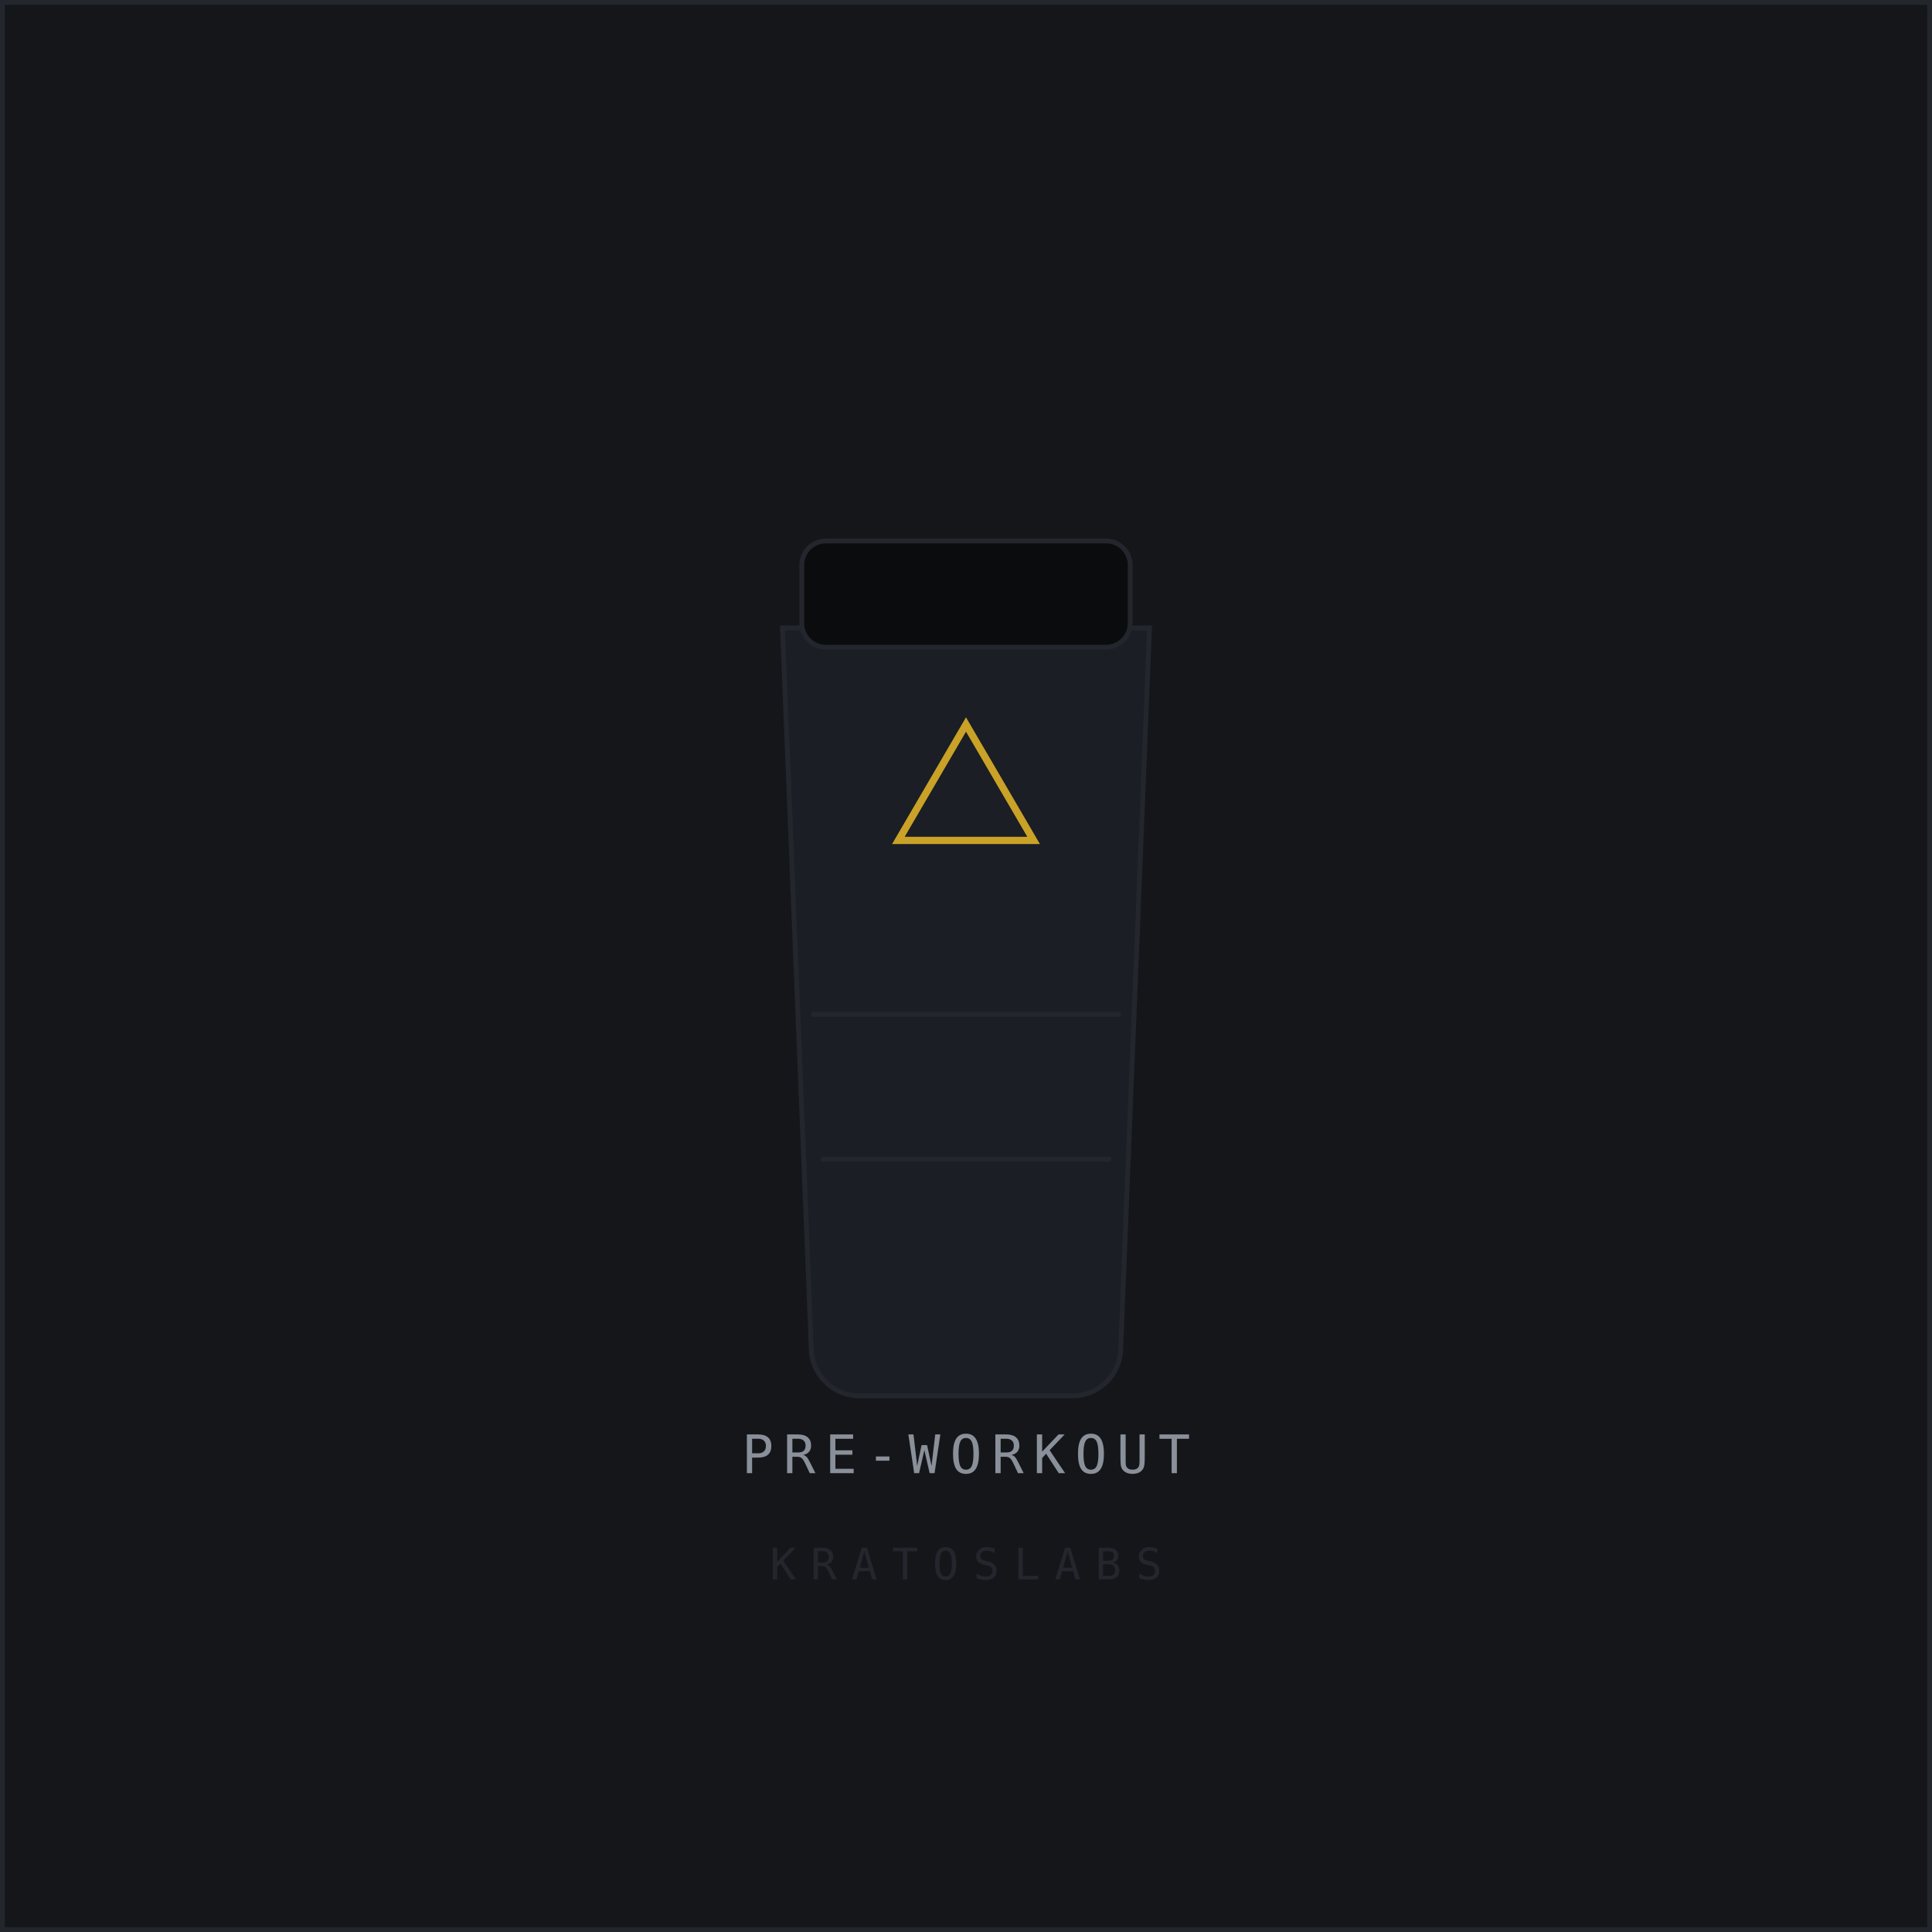
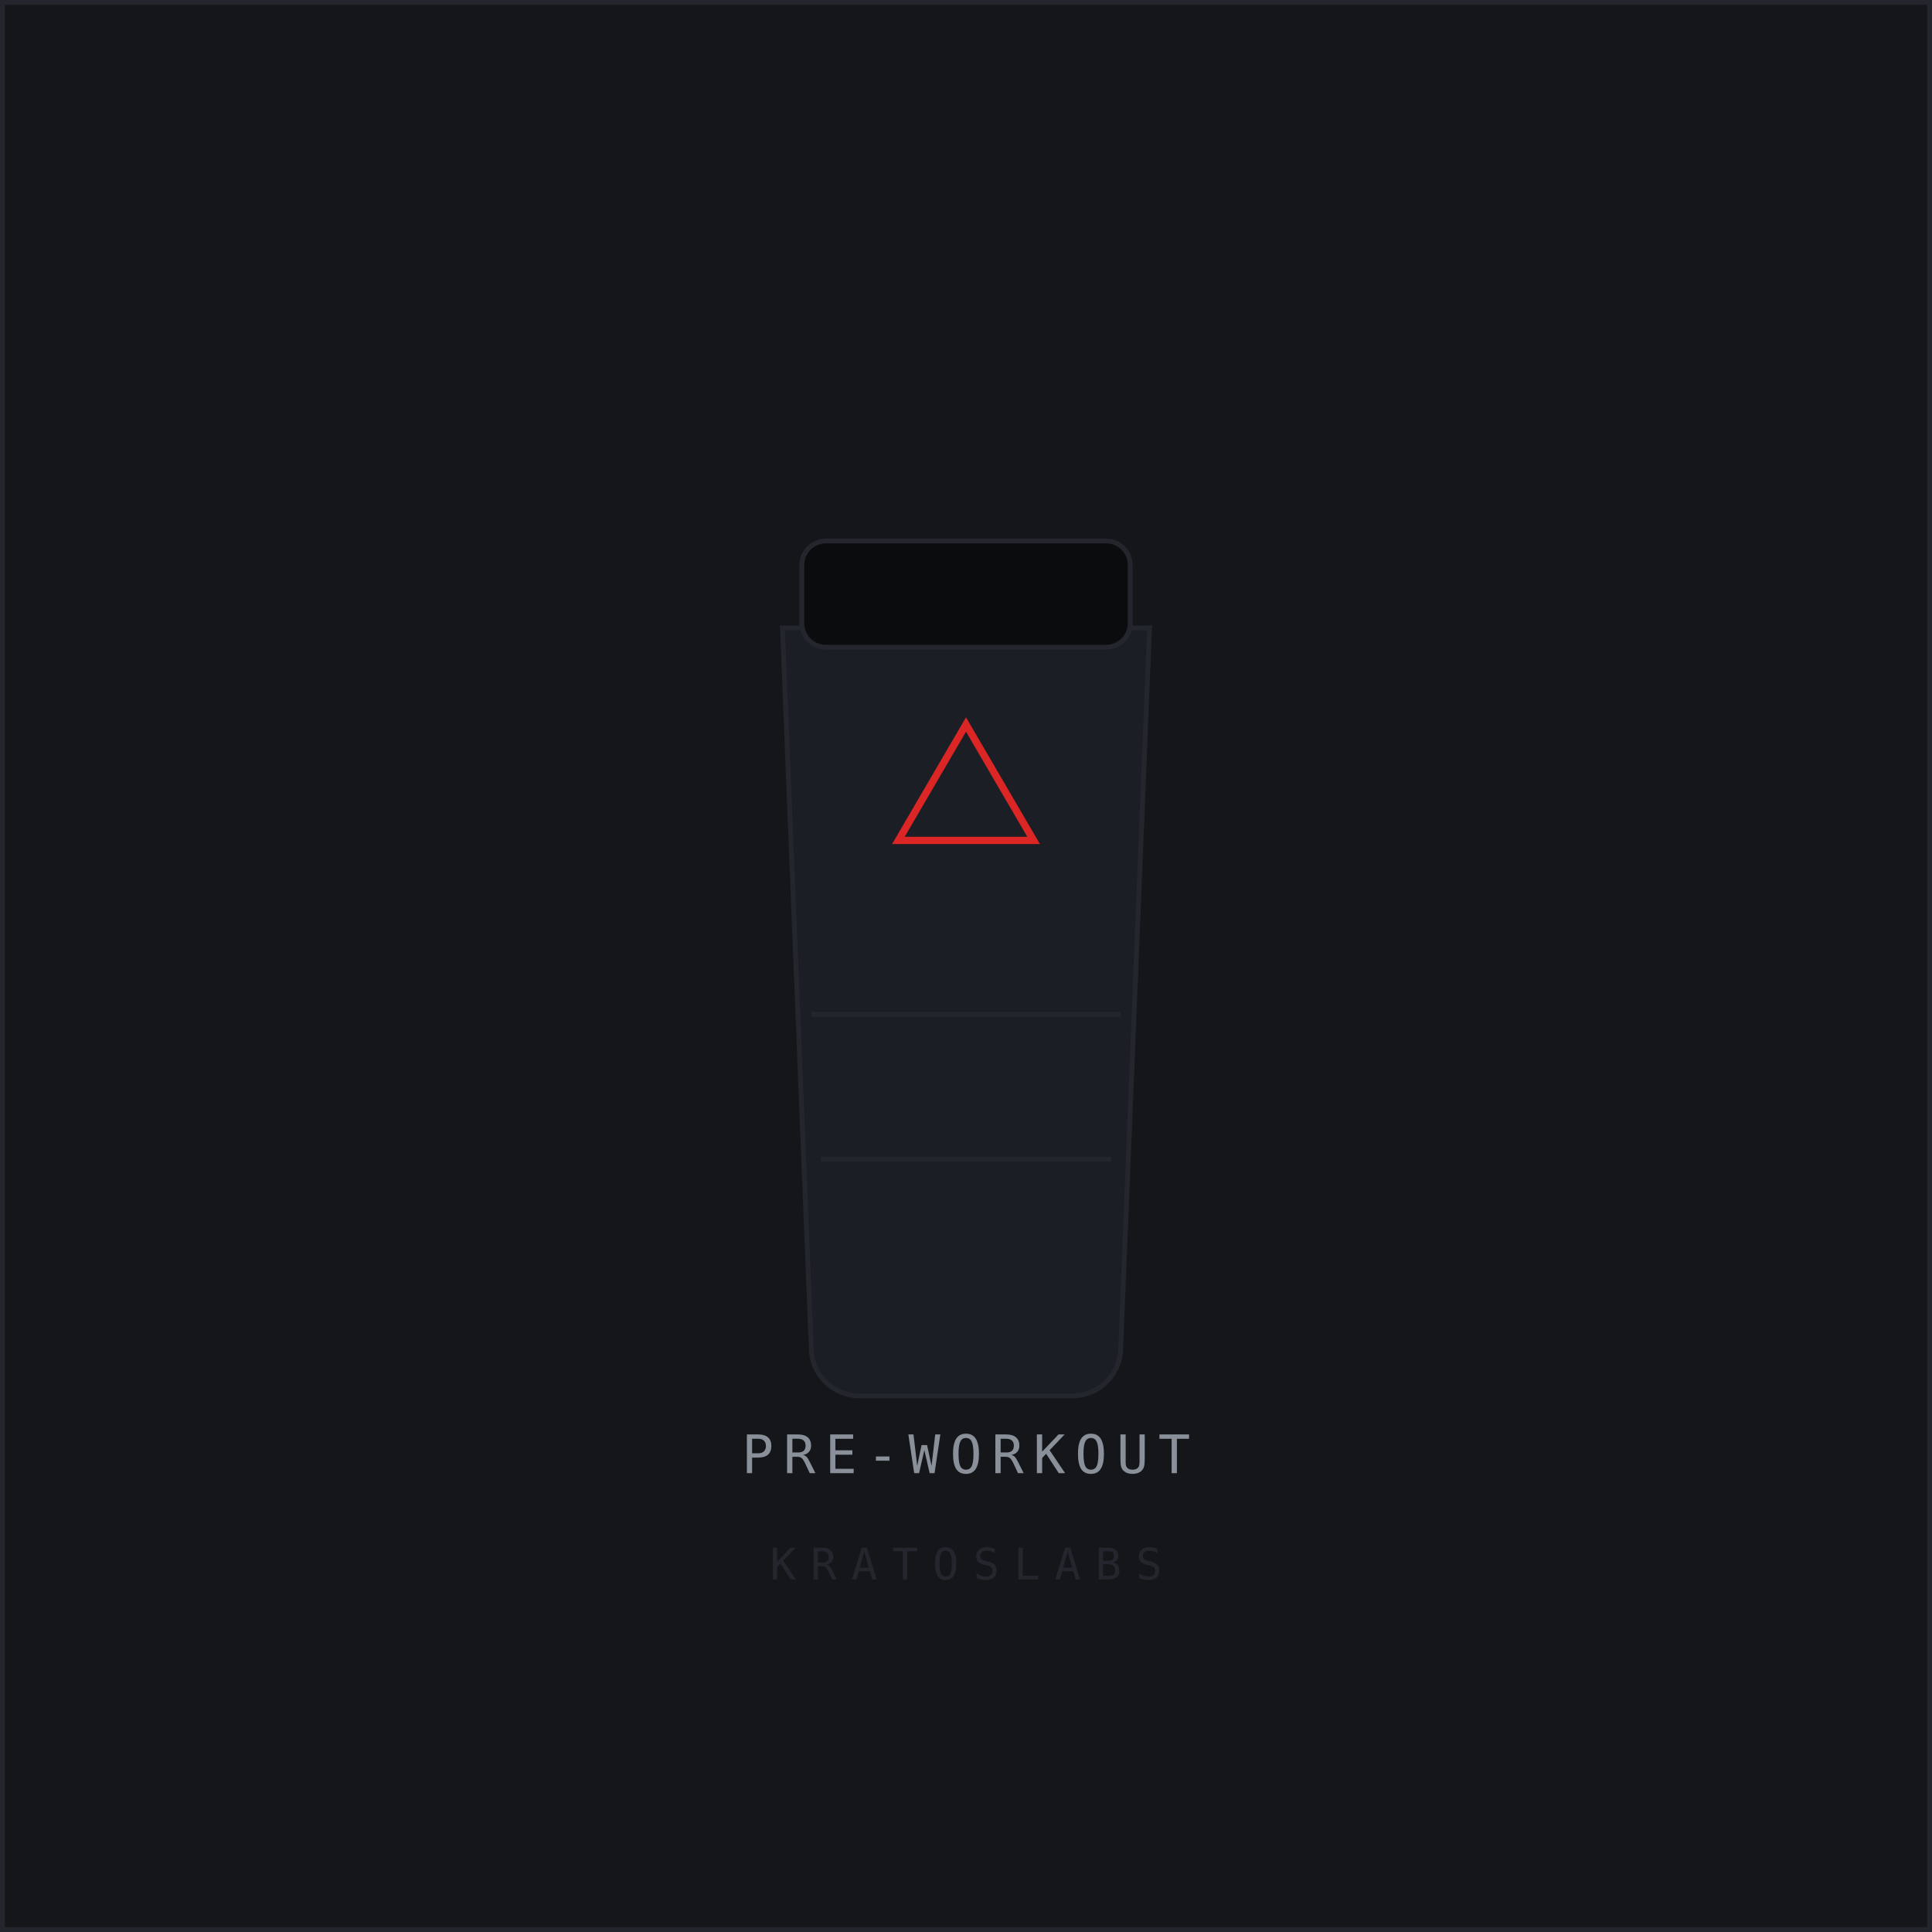
<svg xmlns="http://www.w3.org/2000/svg" viewBox="0 0 400 400" role="img" aria-label="Pre-workout KratosLabs con shaker">
  <rect width="400" height="400" fill="#14161A" />
  <rect x="0.5" y="0.5" width="399" height="399" fill="none" stroke="#23262C" />
  <path d="M162 130h76l-6 150a10 10 0 0 1-10 9h-44a10 10 0 0 1-10-9z" fill="#1B1E24" stroke="#23262C" />
  <rect x="166" y="112" width="68" height="22" rx="5" fill="#0B0C0E" stroke="#23262C" />
  <path d="M168 210h64M170 240h60" stroke="#23262C" />
-   <path d="M200 150l14 24h-28z" fill="none" stroke="#C9A227" stroke-width="1.5" />
+   <path d="M200 150l14 24h-28z" fill="none" stroke="#DC2626" stroke-width="1.5" />
  <text x="200" y="305" fill="#8A9099" font-family="monospace" font-size="11" text-anchor="middle" letter-spacing="2">PRE-WORKOUT</text>
  <text x="200" y="327" fill="#23262C" font-family="monospace" font-size="9" text-anchor="middle" letter-spacing="3">KRATOSLABS</text>
</svg>
